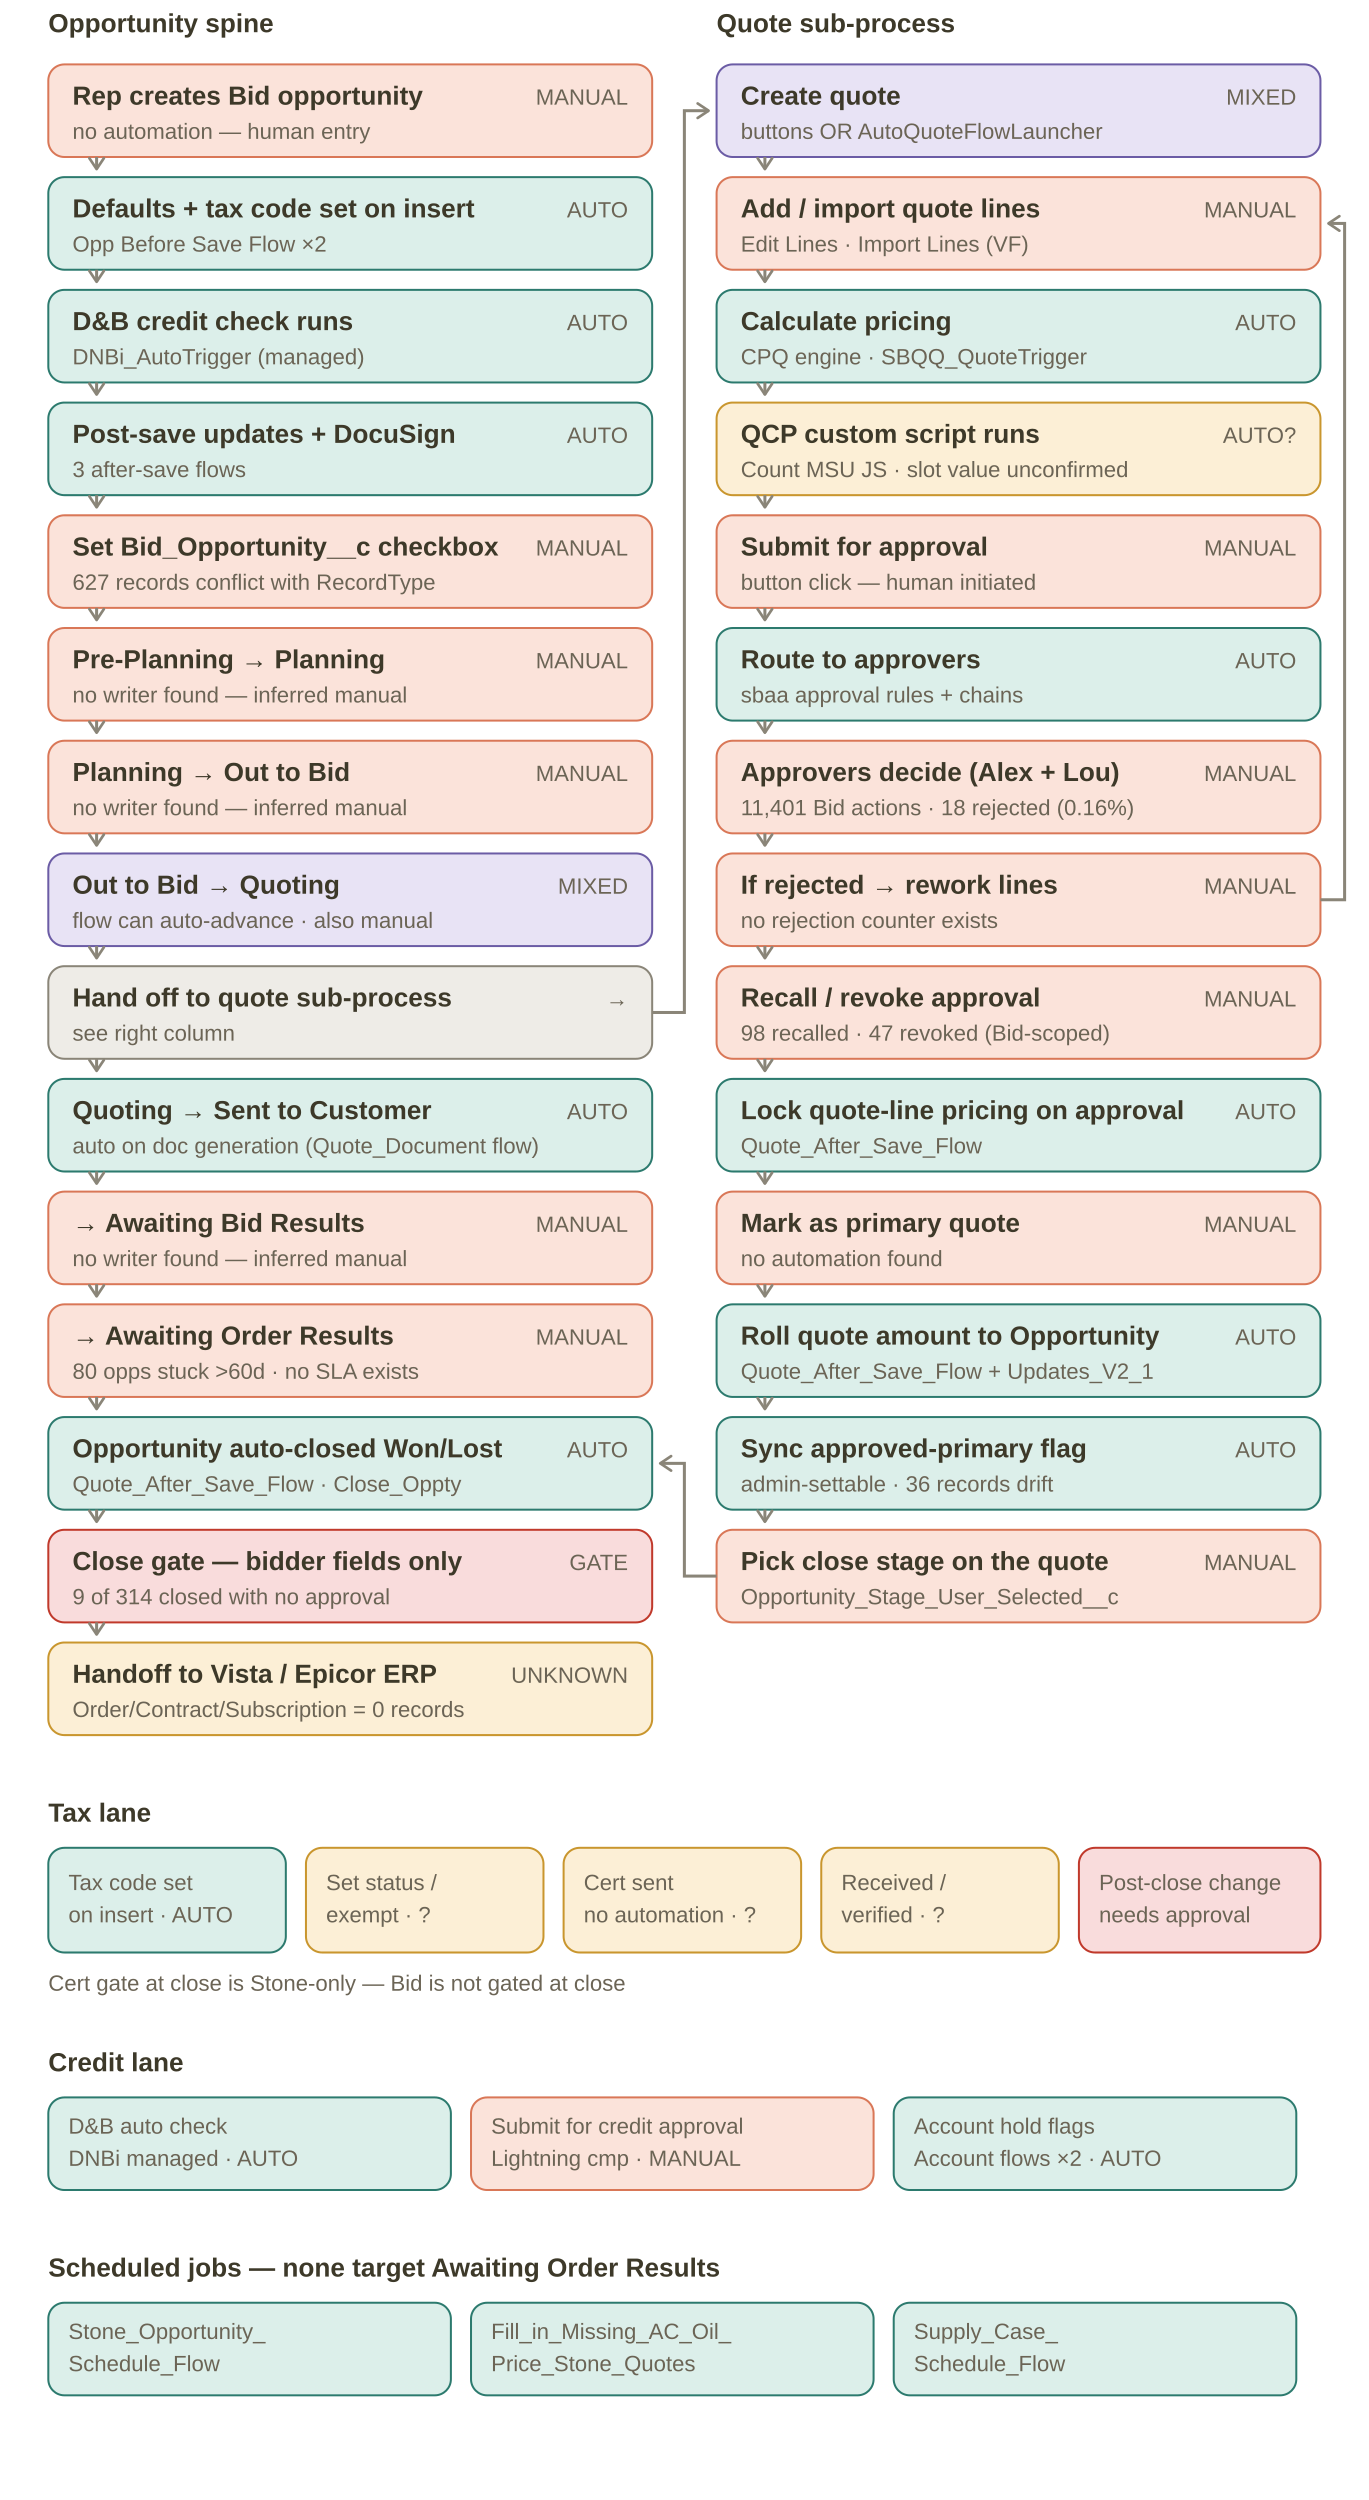
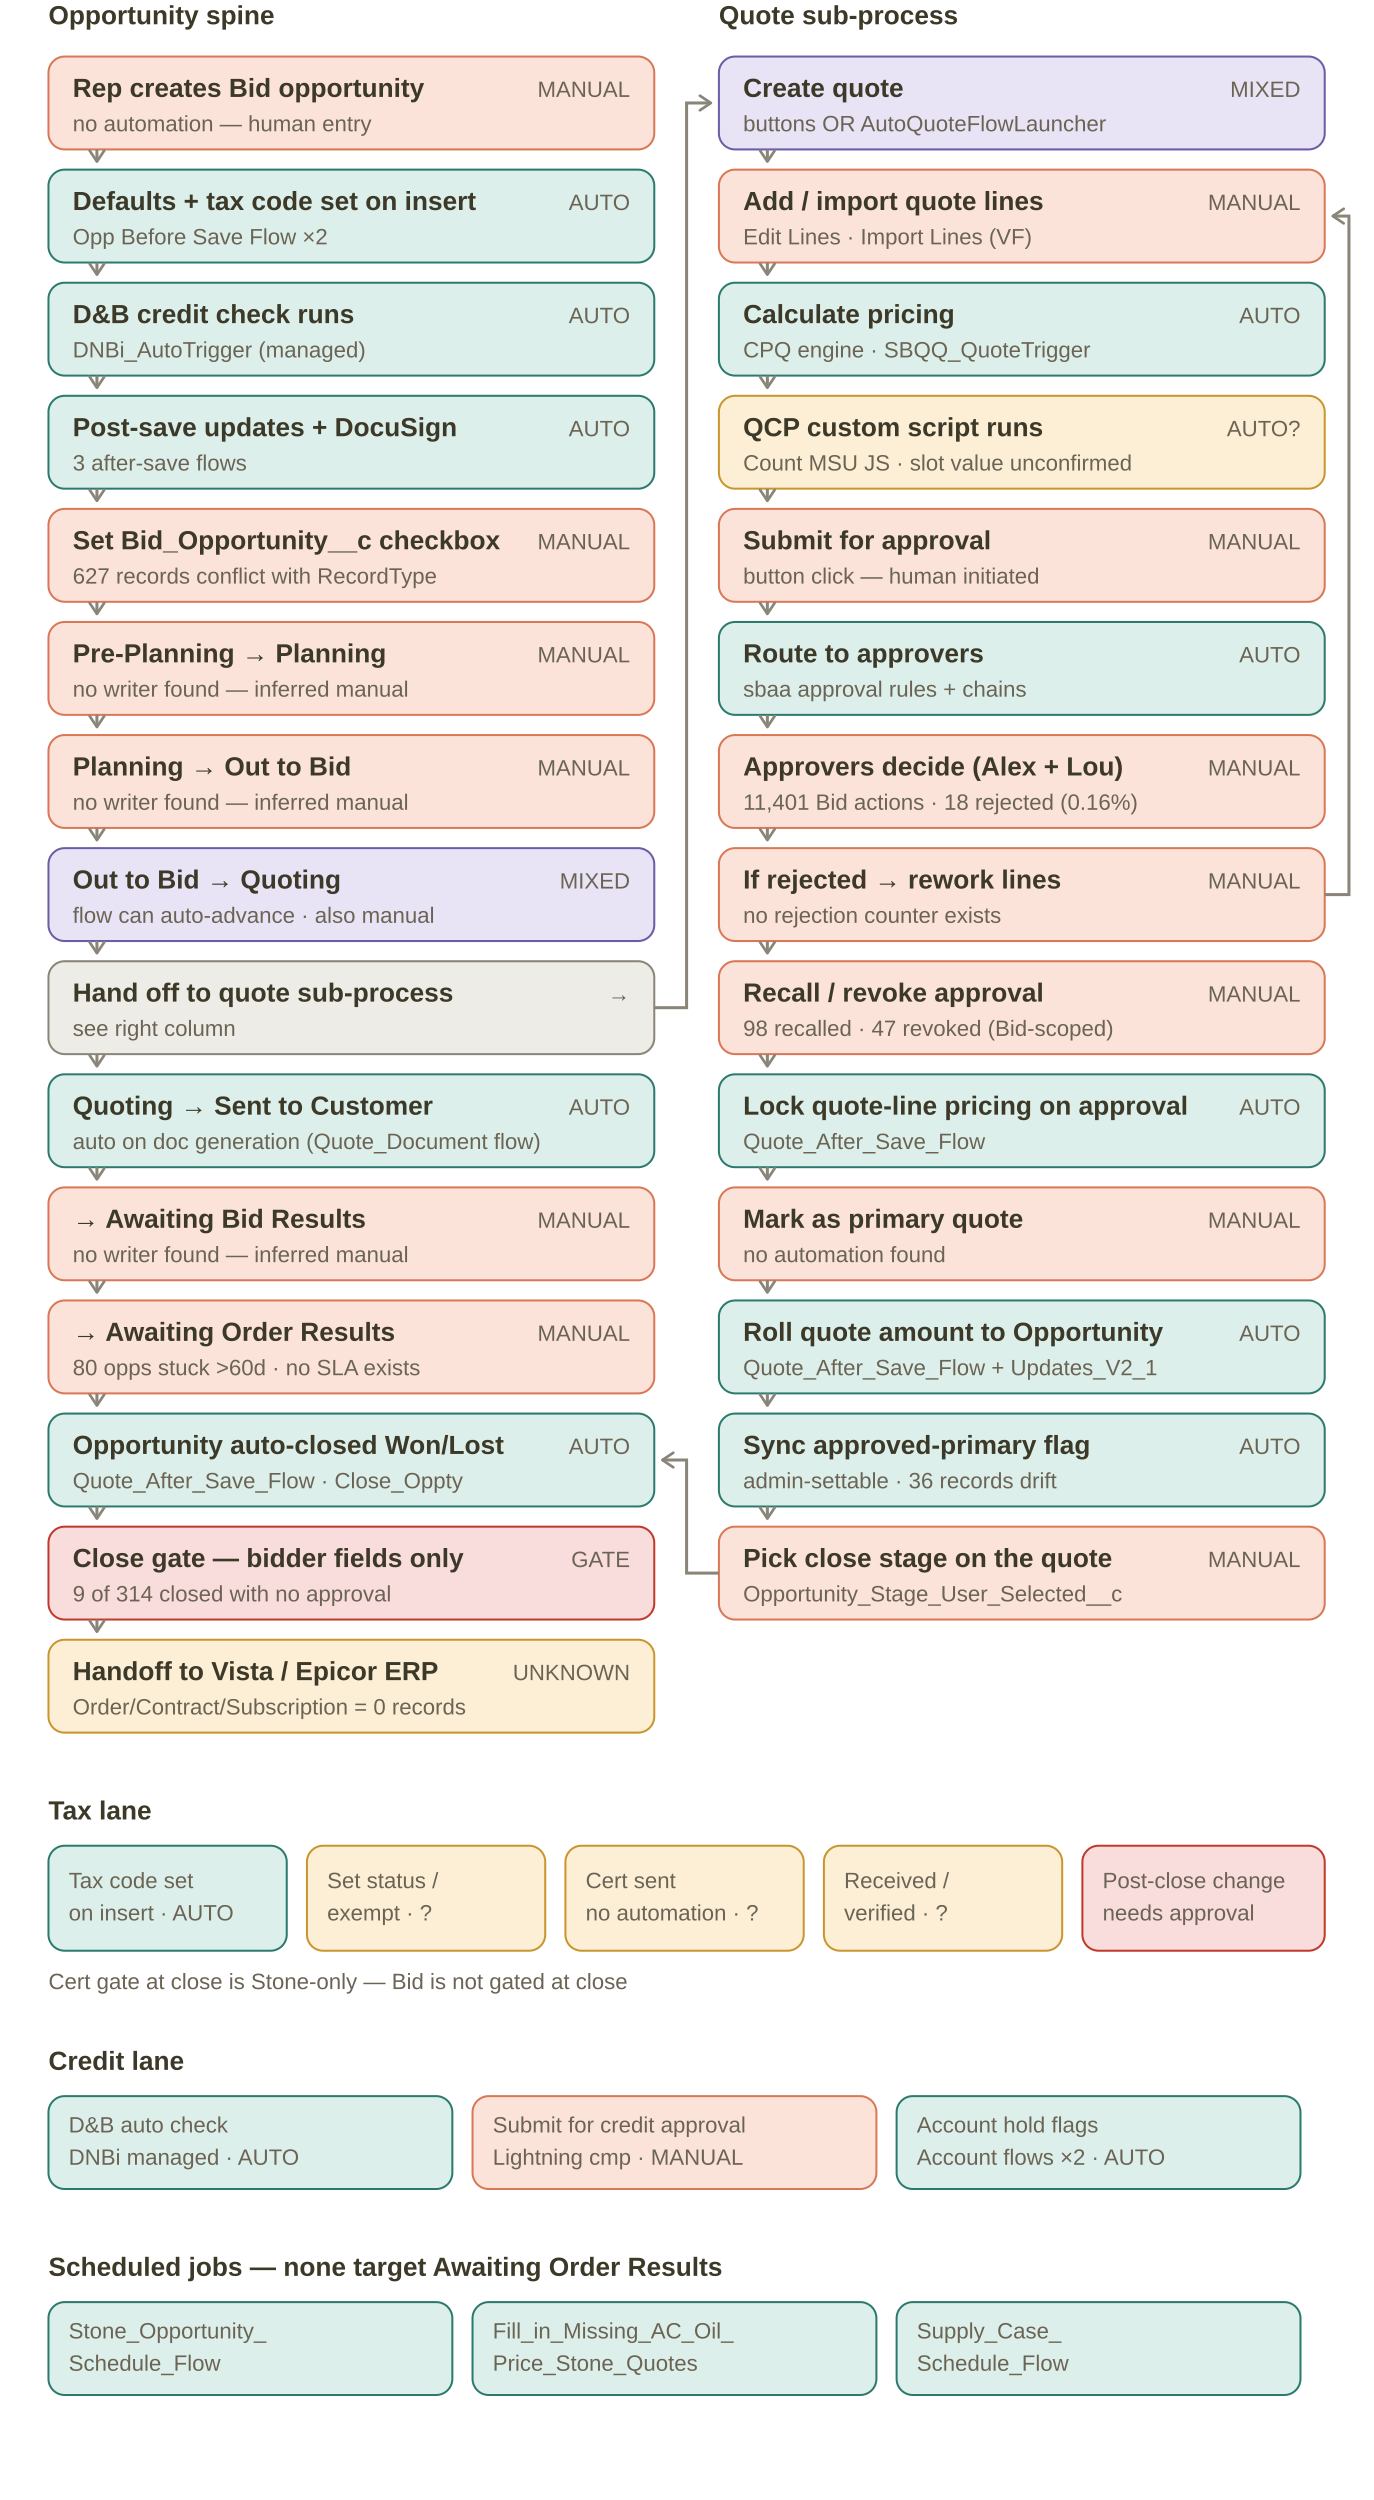
- <svg xmlns="http://www.w3.org/2000/svg" width="100%" viewBox="0 48 680 1242" role="img">
+ <svg xmlns="http://www.w3.org/2000/svg" width="100%" viewBox="0 52 680 1238" role="img">
  <style>
  .th { font: 600 13px 'Segoe UI', Arial, sans-serif; fill: #3D3929; }
  .ts { font: 400 11px 'Segoe UI', Arial, sans-serif; fill: #6B6455; }
  .man rect { fill: #FBE3DA; stroke: #D97757; }
  .aut rect { fill: #DCEFEA; stroke: #2C7A6E; }
  .amb rect { fill: #FCEFD6; stroke: #C9962E; }
  .red rect { fill: #F9DCDC; stroke: #C0392B; }
  .pur rect { fill: #E8E3F5; stroke: #6B5CA5; }
  .gry rect { fill: #EEECE7; stroke: #8A8578; }
  .arr { stroke: #8A8578; stroke-width: 1.5; fill: none; }
</style>
  <defs>
    <marker id="arrow" viewBox="0 0 10 10" refX="8" refY="5" markerWidth="6" markerHeight="6" orient="auto-start-reverse">
      <path d="M2 1L8 5L2 9" fill="none" stroke="#8A8578" stroke-width="1.5" stroke-linecap="round" stroke-linejoin="round" />
    </marker>
  </defs>
  <text class="th" x="24" y="64">Opportunity spine</text>
  <text class="th" x="356" y="64">Quote sub-process</text>
  <g class="man">
    <rect x="24" y="80" width="300" height="46" rx="8" stroke-width="1" />
    <text class="th" x="36" y="100">Rep creates Bid opportunity</text>
    <text class="ts" x="36" y="117">no automation — human entry</text>
    <text class="ts" x="312" y="100" text-anchor="end">MANUAL</text>
  </g>
  <g class="aut">
    <rect x="24" y="136" width="300" height="46" rx="8" stroke-width="1" />
    <text class="th" x="36" y="156">Defaults + tax code set on insert</text>
    <text class="ts" x="36" y="173">Opp Before Save Flow ×2</text>
    <text class="ts" x="312" y="156" text-anchor="end">AUTO</text>
  </g>
  <g class="aut">
    <rect x="24" y="192" width="300" height="46" rx="8" stroke-width="1" />
    <text class="th" x="36" y="212">D&amp;B credit check runs</text>
    <text class="ts" x="36" y="229">DNBi_AutoTrigger (managed)</text>
    <text class="ts" x="312" y="212" text-anchor="end">AUTO</text>
  </g>
  <g class="aut">
    <rect x="24" y="248" width="300" height="46" rx="8" stroke-width="1" />
    <text class="th" x="36" y="268">Post-save updates + DocuSign</text>
    <text class="ts" x="36" y="285">3 after-save flows</text>
    <text class="ts" x="312" y="268" text-anchor="end">AUTO</text>
  </g>
  <g class="man">
    <rect x="24" y="304" width="300" height="46" rx="8" stroke-width="1" />
    <text class="th" x="36" y="324">Set Bid_Opportunity__c checkbox</text>
    <text class="ts" x="36" y="341">627 records conflict with RecordType</text>
    <text class="ts" x="312" y="324" text-anchor="end">MANUAL</text>
  </g>
  <g class="man">
    <rect x="24" y="360" width="300" height="46" rx="8" stroke-width="1" />
    <text class="th" x="36" y="380">Pre-Planning → Planning</text>
    <text class="ts" x="36" y="397">no writer found — inferred manual</text>
    <text class="ts" x="312" y="380" text-anchor="end">MANUAL</text>
  </g>
  <g class="man">
    <rect x="24" y="416" width="300" height="46" rx="8" stroke-width="1" />
    <text class="th" x="36" y="436">Planning → Out to Bid</text>
    <text class="ts" x="36" y="453">no writer found — inferred manual</text>
    <text class="ts" x="312" y="436" text-anchor="end">MANUAL</text>
  </g>
  <g class="pur">
    <rect x="24" y="472" width="300" height="46" rx="8" stroke-width="1" />
    <text class="th" x="36" y="492">Out to Bid → Quoting</text>
    <text class="ts" x="36" y="509">flow can auto-advance · also manual</text>
    <text class="ts" x="312" y="492" text-anchor="end">MIXED</text>
  </g>
  <g class="gry">
    <rect x="24" y="528" width="300" height="46" rx="8" stroke-width="1" />
    <text class="th" x="36" y="548">Hand off to quote sub-process</text>
    <text class="ts" x="36" y="565">see right column</text>
    <text class="ts" x="312" y="548" text-anchor="end">→</text>
  </g>
  <g class="aut">
    <rect x="24" y="584" width="300" height="46" rx="8" stroke-width="1" />
    <text class="th" x="36" y="604">Quoting → Sent to Customer</text>
    <text class="ts" x="36" y="621">auto on doc generation (Quote_Document flow)</text>
    <text class="ts" x="312" y="604" text-anchor="end">AUTO</text>
  </g>
  <g class="man">
    <rect x="24" y="640" width="300" height="46" rx="8" stroke-width="1" />
    <text class="th" x="36" y="660">→ Awaiting Bid Results</text>
    <text class="ts" x="36" y="677">no writer found — inferred manual</text>
    <text class="ts" x="312" y="660" text-anchor="end">MANUAL</text>
  </g>
  <g class="man">
    <rect x="24" y="696" width="300" height="46" rx="8" stroke-width="1" />
    <text class="th" x="36" y="716">→ Awaiting Order Results</text>
    <text class="ts" x="36" y="733">80 opps stuck &gt;60d · no SLA exists</text>
    <text class="ts" x="312" y="716" text-anchor="end">MANUAL</text>
  </g>
  <g class="aut">
    <rect x="24" y="752" width="300" height="46" rx="8" stroke-width="1" />
    <text class="th" x="36" y="772">Opportunity auto-closed Won/Lost</text>
    <text class="ts" x="36" y="789">Quote_After_Save_Flow · Close_Oppty</text>
    <text class="ts" x="312" y="772" text-anchor="end">AUTO</text>
  </g>
  <g class="red">
    <rect x="24" y="808" width="300" height="46" rx="8" stroke-width="1" />
    <text class="th" x="36" y="828">Close gate — bidder fields only</text>
    <text class="ts" x="36" y="845">9 of 314 closed with no approval</text>
    <text class="ts" x="312" y="828" text-anchor="end">GATE</text>
  </g>
  <g class="amb">
    <rect x="24" y="864" width="300" height="46" rx="8" stroke-width="1" />
    <text class="th" x="36" y="884">Handoff to Vista / Epicor ERP</text>
    <text class="ts" x="36" y="901">Order/Contract/Subscription = 0 records</text>
    <text class="ts" x="312" y="884" text-anchor="end">UNKNOWN</text>
  </g>
  <line x1="48" y1="126" x2="48" y2="132" class="arr" marker-end="url(#arrow)" />
  <line x1="48" y1="182" x2="48" y2="188" class="arr" marker-end="url(#arrow)" />
  <line x1="48" y1="238" x2="48" y2="244" class="arr" marker-end="url(#arrow)" />
  <line x1="48" y1="294" x2="48" y2="300" class="arr" marker-end="url(#arrow)" />
  <line x1="48" y1="350" x2="48" y2="356" class="arr" marker-end="url(#arrow)" />
  <line x1="48" y1="406" x2="48" y2="412" class="arr" marker-end="url(#arrow)" />
  <line x1="48" y1="462" x2="48" y2="468" class="arr" marker-end="url(#arrow)" />
  <line x1="48" y1="518" x2="48" y2="524" class="arr" marker-end="url(#arrow)" />
  <line x1="48" y1="574" x2="48" y2="580" class="arr" marker-end="url(#arrow)" />
  <line x1="48" y1="630" x2="48" y2="636" class="arr" marker-end="url(#arrow)" />
  <line x1="48" y1="686" x2="48" y2="692" class="arr" marker-end="url(#arrow)" />
  <line x1="48" y1="742" x2="48" y2="748" class="arr" marker-end="url(#arrow)" />
  <line x1="48" y1="798" x2="48" y2="804" class="arr" marker-end="url(#arrow)" />
  <line x1="48" y1="854" x2="48" y2="860" class="arr" marker-end="url(#arrow)" />
  <g class="pur">
    <rect x="356" y="80" width="300" height="46" rx="8" stroke-width="1" />
    <text class="th" x="368" y="100">Create quote</text>
    <text class="ts" x="368" y="117">buttons OR AutoQuoteFlowLauncher</text>
    <text class="ts" x="644" y="100" text-anchor="end">MIXED</text>
  </g>
  <g class="man">
    <rect x="356" y="136" width="300" height="46" rx="8" stroke-width="1" />
    <text class="th" x="368" y="156">Add / import quote lines</text>
    <text class="ts" x="368" y="173">Edit Lines · Import Lines (VF)</text>
    <text class="ts" x="644" y="156" text-anchor="end">MANUAL</text>
  </g>
  <g class="aut">
    <rect x="356" y="192" width="300" height="46" rx="8" stroke-width="1" />
    <text class="th" x="368" y="212">Calculate pricing</text>
    <text class="ts" x="368" y="229">CPQ engine · SBQQ_QuoteTrigger</text>
    <text class="ts" x="644" y="212" text-anchor="end">AUTO</text>
  </g>
  <g class="amb">
    <rect x="356" y="248" width="300" height="46" rx="8" stroke-width="1" />
    <text class="th" x="368" y="268">QCP custom script runs</text>
    <text class="ts" x="368" y="285">Count MSU JS · slot value unconfirmed</text>
    <text class="ts" x="644" y="268" text-anchor="end">AUTO?</text>
  </g>
  <g class="man">
    <rect x="356" y="304" width="300" height="46" rx="8" stroke-width="1" />
    <text class="th" x="368" y="324">Submit for approval</text>
    <text class="ts" x="368" y="341">button click — human initiated</text>
    <text class="ts" x="644" y="324" text-anchor="end">MANUAL</text>
  </g>
  <g class="aut">
    <rect x="356" y="360" width="300" height="46" rx="8" stroke-width="1" />
    <text class="th" x="368" y="380">Route to approvers</text>
    <text class="ts" x="368" y="397">sbaa approval rules + chains</text>
    <text class="ts" x="644" y="380" text-anchor="end">AUTO</text>
  </g>
  <g class="man">
    <rect x="356" y="416" width="300" height="46" rx="8" stroke-width="1" />
    <text class="th" x="368" y="436">Approvers decide (Alex + Lou)</text>
    <text class="ts" x="368" y="453">11,401 Bid actions · 18 rejected (0.16%)</text>
    <text class="ts" x="644" y="436" text-anchor="end">MANUAL</text>
  </g>
  <g class="man">
    <rect x="356" y="472" width="300" height="46" rx="8" stroke-width="1" />
    <text class="th" x="368" y="492">If rejected → rework lines</text>
    <text class="ts" x="368" y="509">no rejection counter exists</text>
    <text class="ts" x="644" y="492" text-anchor="end">MANUAL</text>
  </g>
  <g class="man">
    <rect x="356" y="528" width="300" height="46" rx="8" stroke-width="1" />
    <text class="th" x="368" y="548">Recall / revoke approval</text>
    <text class="ts" x="368" y="565">98 recalled · 47 revoked (Bid-scoped)</text>
    <text class="ts" x="644" y="548" text-anchor="end">MANUAL</text>
  </g>
  <g class="aut">
    <rect x="356" y="584" width="300" height="46" rx="8" stroke-width="1" />
    <text class="th" x="368" y="604">Lock quote-line pricing on approval</text>
    <text class="ts" x="368" y="621">Quote_After_Save_Flow</text>
    <text class="ts" x="644" y="604" text-anchor="end">AUTO</text>
  </g>
  <g class="man">
    <rect x="356" y="640" width="300" height="46" rx="8" stroke-width="1" />
    <text class="th" x="368" y="660">Mark as primary quote</text>
    <text class="ts" x="368" y="677">no automation found</text>
    <text class="ts" x="644" y="660" text-anchor="end">MANUAL</text>
  </g>
  <g class="aut">
    <rect x="356" y="696" width="300" height="46" rx="8" stroke-width="1" />
    <text class="th" x="368" y="716">Roll quote amount to Opportunity</text>
    <text class="ts" x="368" y="733">Quote_After_Save_Flow + Updates_V2_1</text>
    <text class="ts" x="644" y="716" text-anchor="end">AUTO</text>
  </g>
  <g class="aut">
    <rect x="356" y="752" width="300" height="46" rx="8" stroke-width="1" />
    <text class="th" x="368" y="772">Sync approved-primary flag</text>
    <text class="ts" x="368" y="789">admin-settable · 36 records drift</text>
    <text class="ts" x="644" y="772" text-anchor="end">AUTO</text>
  </g>
  <g class="man">
    <rect x="356" y="808" width="300" height="46" rx="8" stroke-width="1" />
    <text class="th" x="368" y="828">Pick close stage on the quote</text>
    <text class="ts" x="368" y="845">Opportunity_Stage_User_Selected__c</text>
    <text class="ts" x="644" y="828" text-anchor="end">MANUAL</text>
  </g>
  <line x1="380" y1="126" x2="380" y2="132" class="arr" marker-end="url(#arrow)" />
  <line x1="380" y1="182" x2="380" y2="188" class="arr" marker-end="url(#arrow)" />
  <line x1="380" y1="238" x2="380" y2="244" class="arr" marker-end="url(#arrow)" />
  <line x1="380" y1="294" x2="380" y2="300" class="arr" marker-end="url(#arrow)" />
  <line x1="380" y1="350" x2="380" y2="356" class="arr" marker-end="url(#arrow)" />
  <line x1="380" y1="406" x2="380" y2="412" class="arr" marker-end="url(#arrow)" />
  <line x1="380" y1="462" x2="380" y2="468" class="arr" marker-end="url(#arrow)" />
  <line x1="380" y1="518" x2="380" y2="524" class="arr" marker-end="url(#arrow)" />
  <line x1="380" y1="574" x2="380" y2="580" class="arr" marker-end="url(#arrow)" />
  <line x1="380" y1="630" x2="380" y2="636" class="arr" marker-end="url(#arrow)" />
  <line x1="380" y1="686" x2="380" y2="692" class="arr" marker-end="url(#arrow)" />
  <line x1="380" y1="742" x2="380" y2="748" class="arr" marker-end="url(#arrow)" />
  <line x1="380" y1="798" x2="380" y2="804" class="arr" marker-end="url(#arrow)" />
  <path d="M324 551 H340 V103 H352" class="arr" marker-end="url(#arrow)" />
  <path d="M356 831 H340 V775 H328" class="arr" marker-end="url(#arrow)" />
  <path d="M656 495 H668 V159 H660" class="arr" marker-end="url(#arrow)" />
  <text class="th" x="24" y="953">Tax lane</text>
  <g class="aut">
    <rect x="24" y="966" width="118" height="52" rx="8" stroke-width="1" />
    <text class="ts" x="34" y="987">Tax code set</text>
    <text class="ts" x="34" y="1003">on insert · AUTO</text>
  </g>
  <g class="amb">
    <rect x="152" y="966" width="118" height="52" rx="8" stroke-width="1" />
    <text class="ts" x="162" y="987">Set status /</text>
    <text class="ts" x="162" y="1003">exempt · ?</text>
  </g>
  <g class="amb">
    <rect x="280" y="966" width="118" height="52" rx="8" stroke-width="1" />
    <text class="ts" x="290" y="987">Cert sent</text>
    <text class="ts" x="290" y="1003">no automation · ?</text>
  </g>
  <g class="amb">
    <rect x="408" y="966" width="118" height="52" rx="8" stroke-width="1" />
    <text class="ts" x="418" y="987">Received /</text>
    <text class="ts" x="418" y="1003">verified · ?</text>
  </g>
  <g class="red">
    <rect x="536" y="966" width="120" height="52" rx="8" stroke-width="1" />
    <text class="ts" x="546" y="987">Post-close change</text>
    <text class="ts" x="546" y="1003">needs approval</text>
  </g>
  <text class="ts" x="24" y="1037">Cert gate at close is Stone-only — Bid is not gated at close</text>
  <text class="th" x="24" y="1077">Credit lane</text>
  <g class="aut">
    <rect x="24" y="1090" width="200" height="46" rx="8" stroke-width="1" />
    <text class="ts" x="34" y="1108">D&amp;B auto check</text>
    <text class="ts" x="34" y="1124">DNBi managed · AUTO</text>
  </g>
  <g class="man">
    <rect x="234" y="1090" width="200" height="46" rx="8" stroke-width="1" />
    <text class="ts" x="244" y="1108">Submit for credit approval</text>
    <text class="ts" x="244" y="1124">Lightning cmp · MANUAL</text>
  </g>
  <g class="aut">
    <rect x="444" y="1090" width="200" height="46" rx="8" stroke-width="1" />
    <text class="ts" x="454" y="1108">Account hold flags</text>
    <text class="ts" x="454" y="1124">Account flows ×2 · AUTO</text>
  </g>
  <text class="th" x="24" y="1179">Scheduled jobs — none target Awaiting Order Results</text>
  <g class="aut">
    <rect x="24" y="1192" width="200" height="46" rx="8" stroke-width="1" />
    <text class="ts" x="34" y="1210">Stone_Opportunity_</text>
    <text class="ts" x="34" y="1226">Schedule_Flow</text>
  </g>
  <g class="aut">
    <rect x="234" y="1192" width="200" height="46" rx="8" stroke-width="1" />
    <text class="ts" x="244" y="1210">Fill_in_Missing_AC_Oil_</text>
    <text class="ts" x="244" y="1226">Price_Stone_Quotes</text>
  </g>
  <g class="aut">
    <rect x="444" y="1192" width="200" height="46" rx="8" stroke-width="1" />
    <text class="ts" x="454" y="1210">Supply_Case_</text>
    <text class="ts" x="454" y="1226">Schedule_Flow</text>
  </g>
</svg>
